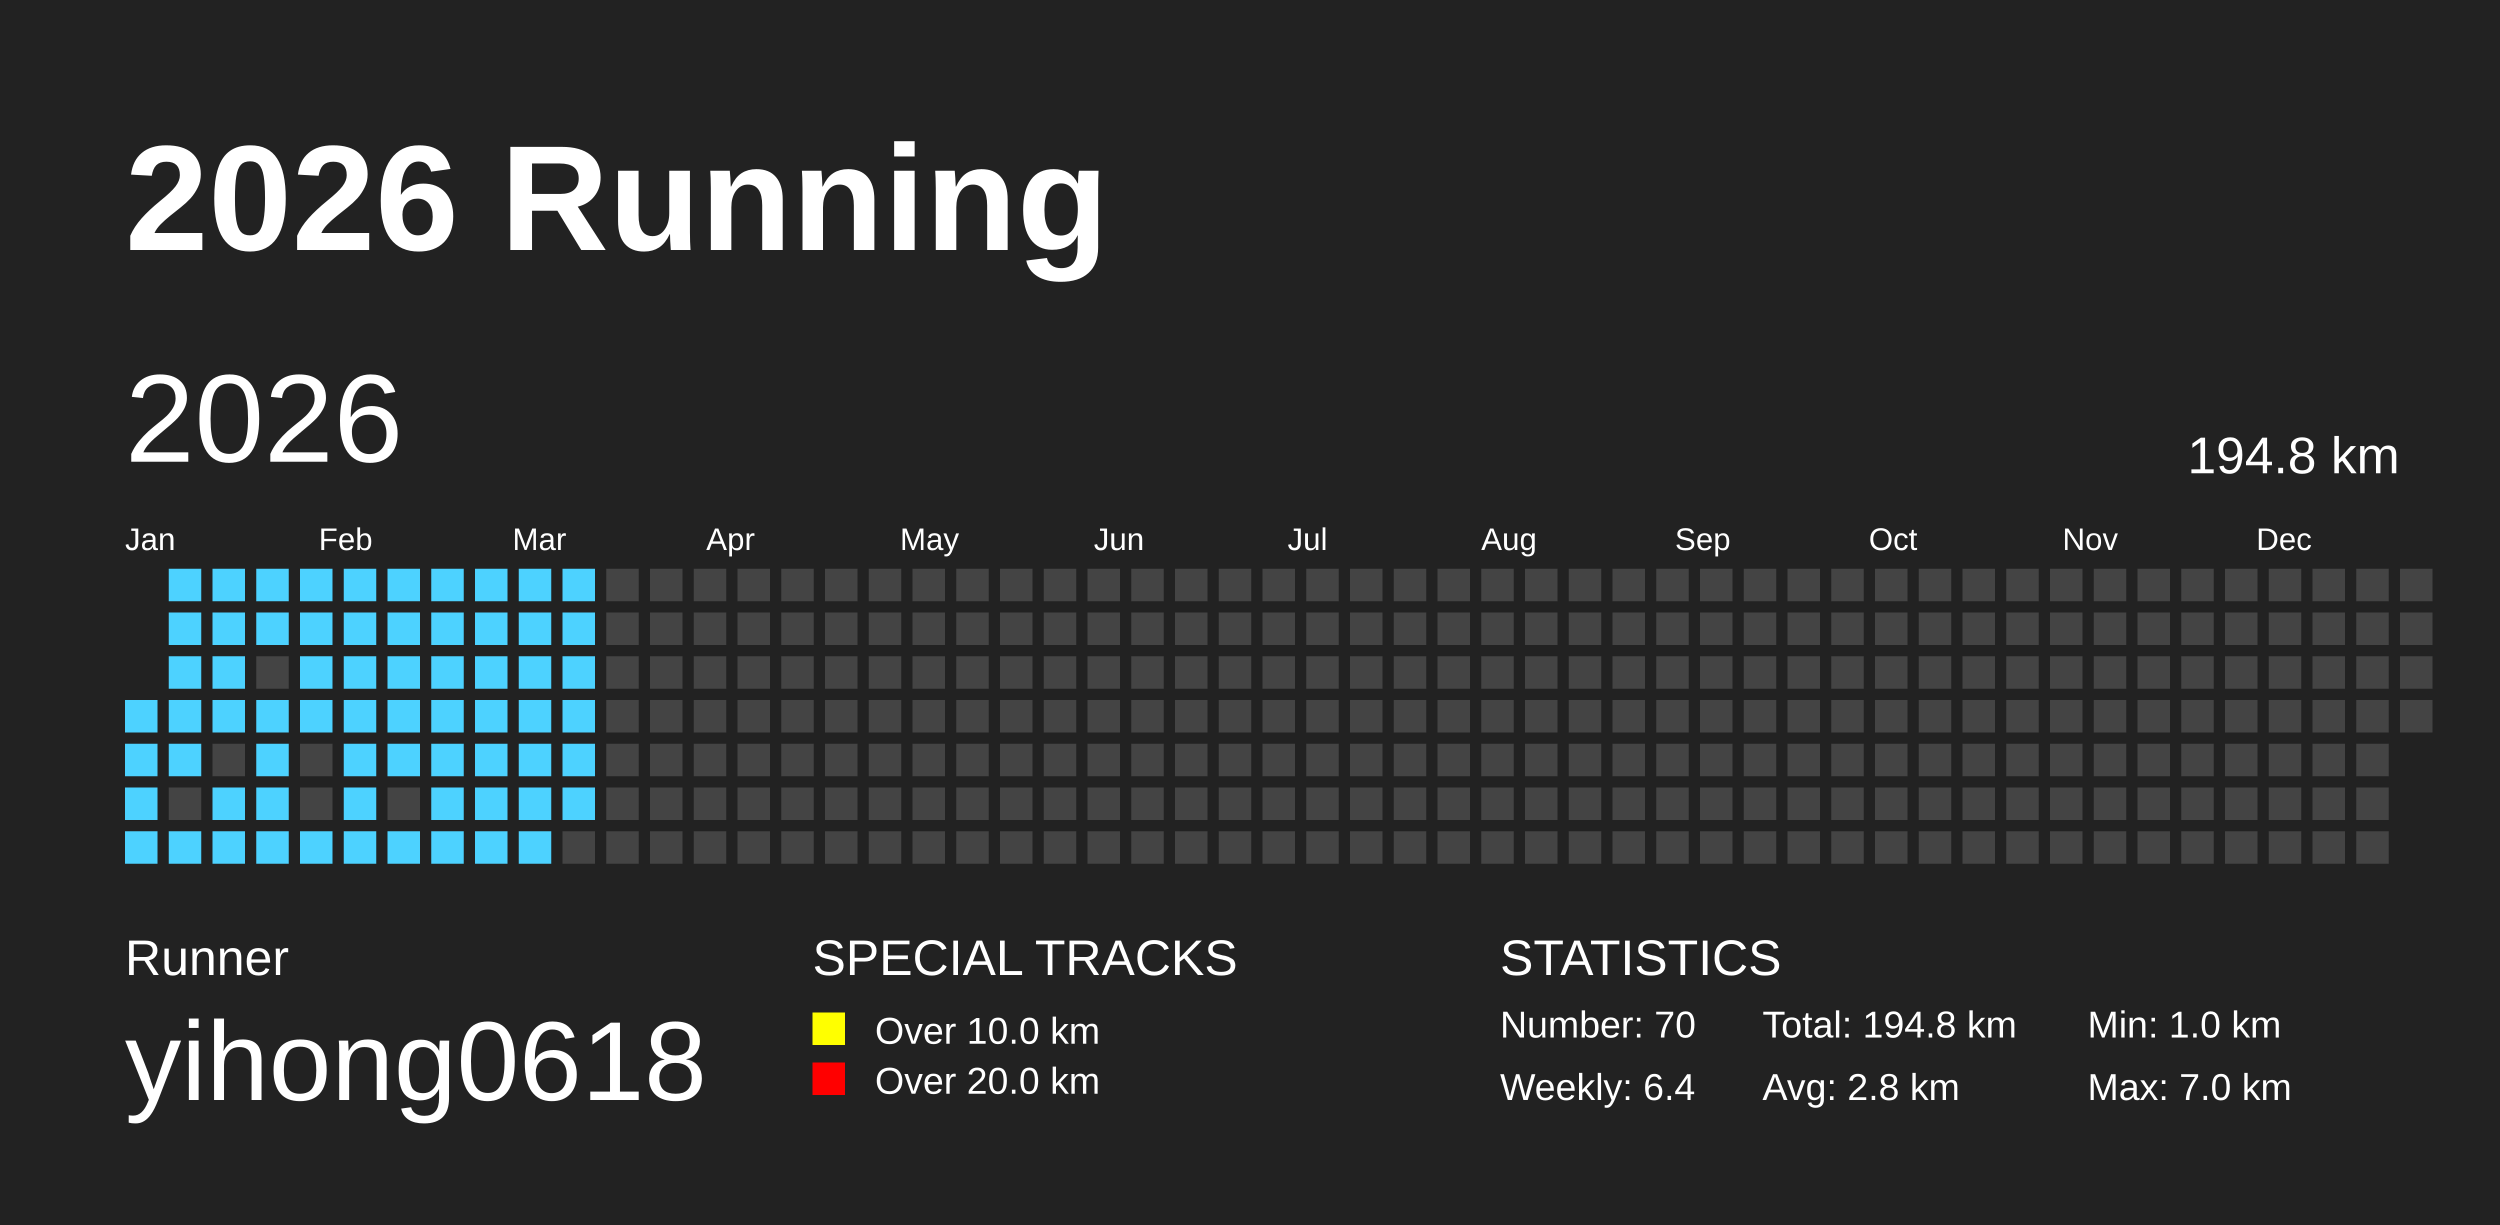
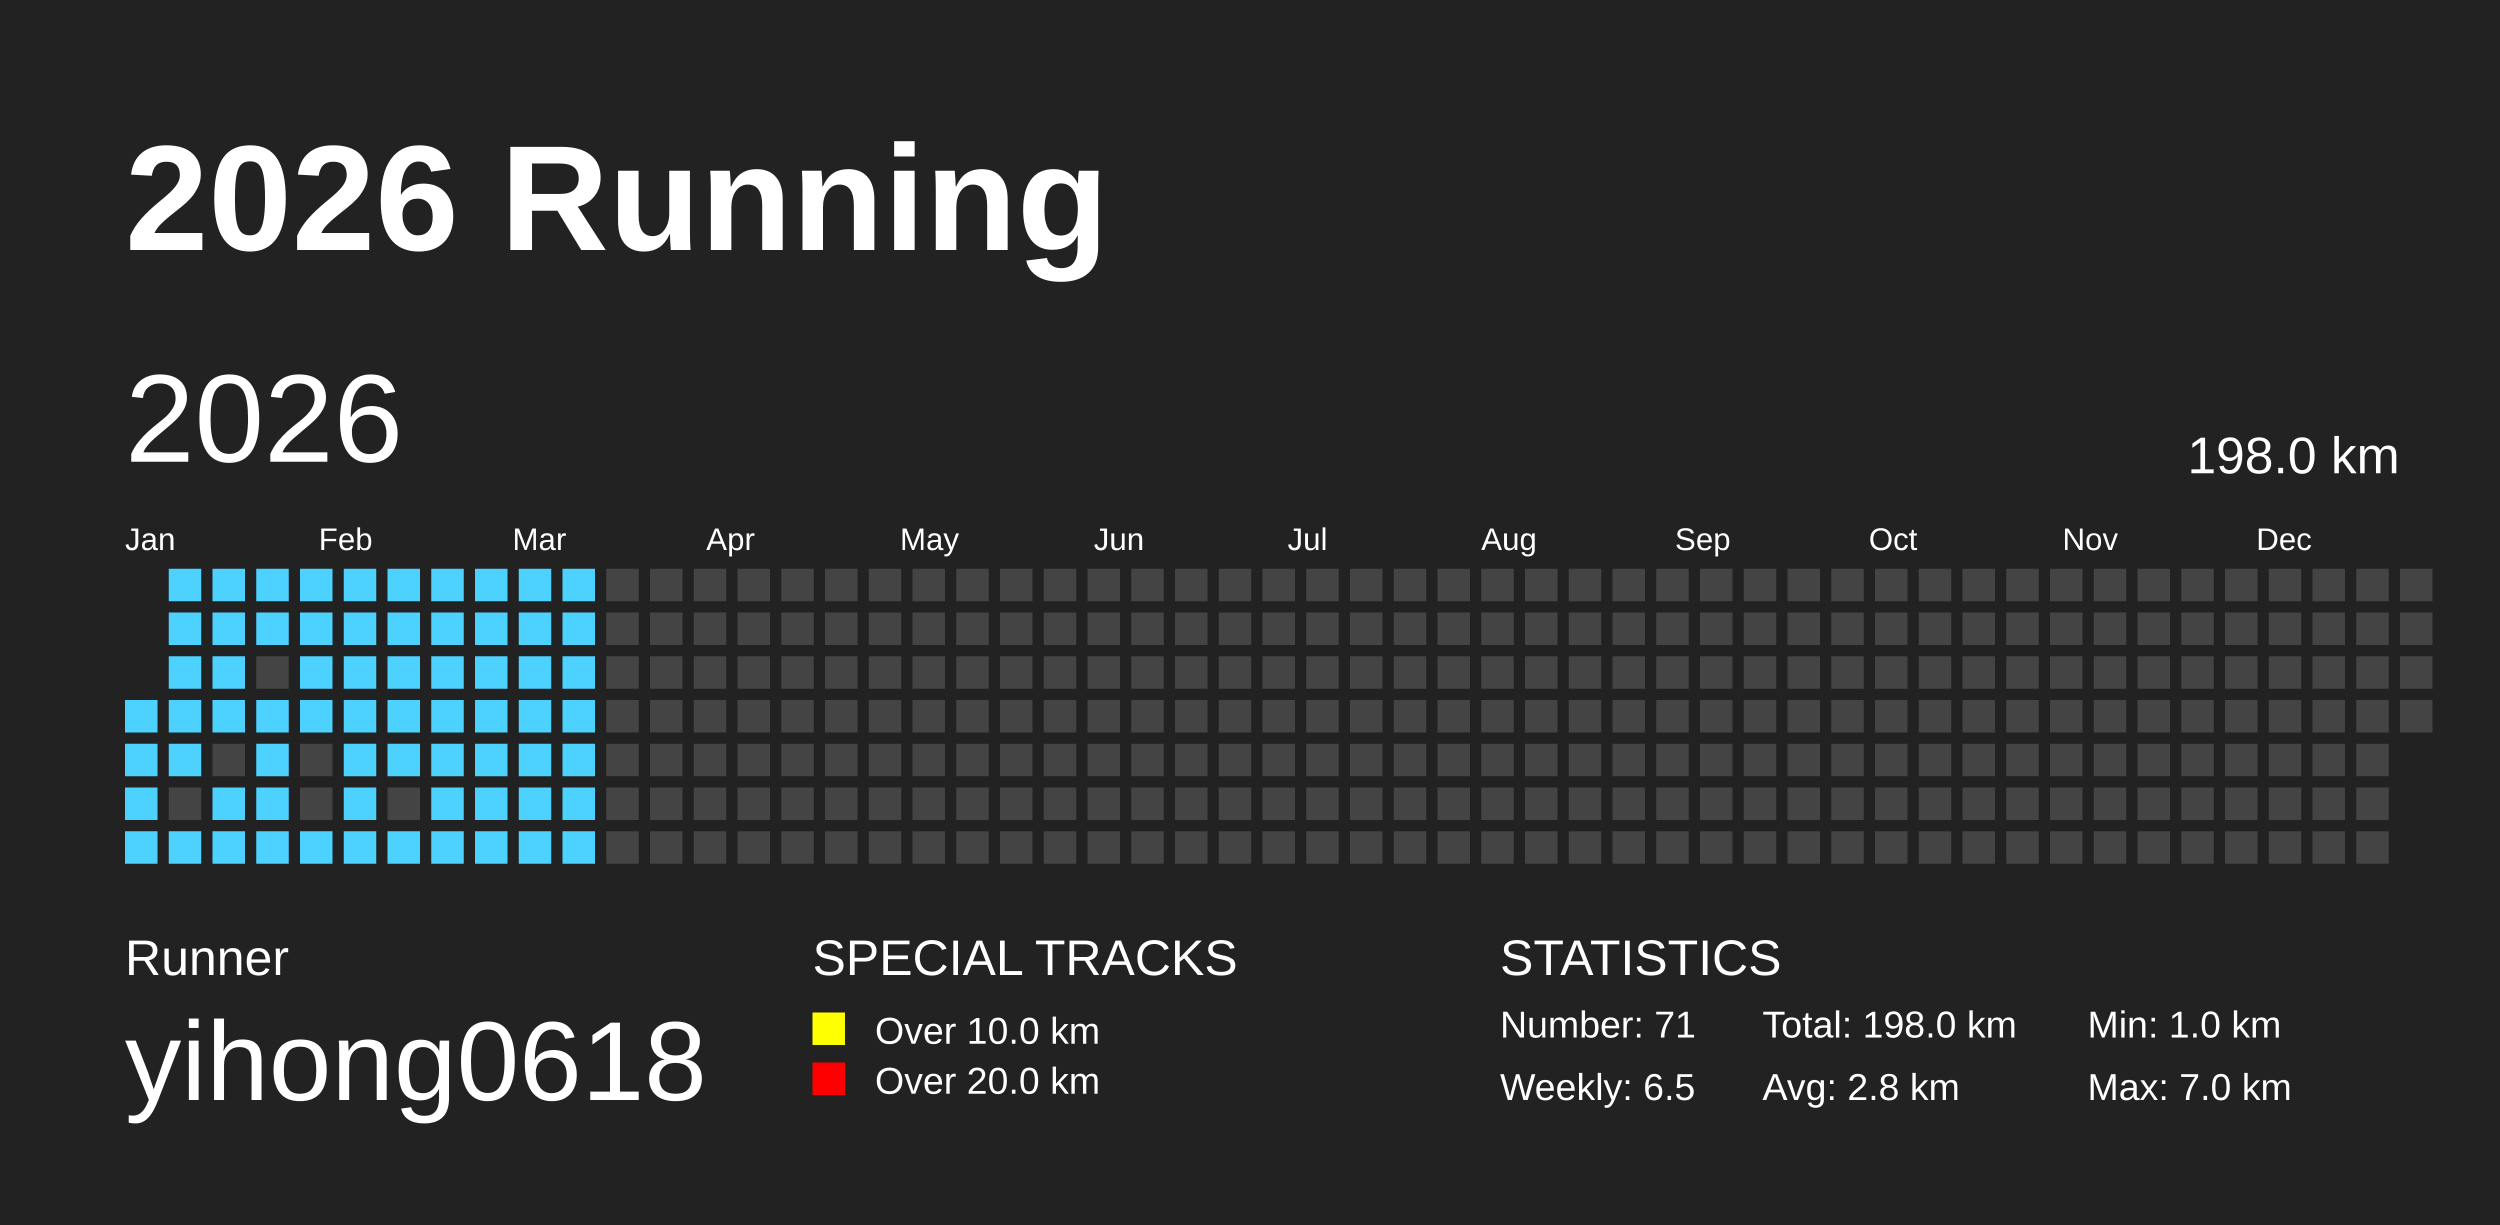
<svg xmlns="http://www.w3.org/2000/svg" baseProfile="full" height="98mm" version="1.1" viewBox="0,0,200,98" width="200mm">
  <defs />
  <rect fill="#222222" height="98" width="200" x="0" y="0" />
  <text fill="#FFFFFF" style="font-size:12px; font-family:Arial; font-weight:bold;" x="10" y="20">2026 Running</text>
  <text fill="#FFFFFF" style="font-size:4px; font-family:Arial" x="10" y="78">Runner</text>
  <text fill="#FFFFFF" style="font-size:9px; font-family:Arial" x="10" y="88">yihong0618</text>
  <text fill="#FFFFFF" style="font-size:4px; font-family:Arial" x="65" y="78">SPECIAL TRACKS</text>
  <rect fill="yellow" height="2.6" width="2.6" x="65" y="81" />
  <text fill="#FFFFFF" style="font-size:3px; font-family:Arial" x="70" y="83.5">Over 10.0 km</text>
  <rect fill="red" height="2.6" width="2.6" x="65" y="85" />
  <text fill="#FFFFFF" style="font-size:3px; font-family:Arial" x="70" y="87.5">Over 20.0 km</text>
  <text fill="#FFFFFF" style="font-size:4px; font-family:Arial" x="120" y="78">STATISTICS</text>
-   <text fill="#FFFFFF" style="font-size:3px; font-family:Arial" x="120" y="83">Number: 70</text>
-   <text fill="#FFFFFF" style="font-size:3px; font-family:Arial" x="120" y="88">Weekly: 6.4</text>
-   <text fill="#FFFFFF" style="font-size:3px; font-family:Arial" x="141" y="83">Total: 194.8 km</text>
+   <text fill="#FFFFFF" style="font-size:3px; font-family:Arial" x="120" y="83">Number: 71</text>
+   <text fill="#FFFFFF" style="font-size:3px; font-family:Arial" x="120" y="88">Weekly: 6.5</text>
+   <text fill="#FFFFFF" style="font-size:3px; font-family:Arial" x="141" y="83">Total: 198.0 km</text>
  <text fill="#FFFFFF" style="font-size:3px; font-family:Arial" x="141" y="88">Avg: 2.8 km</text>
  <text fill="#FFFFFF" style="font-size:3px; font-family:Arial" x="167" y="83">Min: 1.0 km</text>
  <text fill="#FFFFFF" style="font-size:3px; font-family:Arial" x="167" y="88">Max: 7.0 km</text>
  <text dominant-baseline="hanging" fill="#FFFFFF" style="font-size:10.0px; font-family:Arial;" x="10" y="30">2026</text>
-   <text dominant-baseline="hanging" fill="#FFFFFF" style="font-size:4.125px; font-family:Arial;" x="175" y="35">194.8 km</text>
+   <text dominant-baseline="hanging" fill="#FFFFFF" style="font-size:4.125px; font-family:Arial;" x="175" y="35">198.0 km</text>
  <text fill="#FFFFFF" style="font-size:2.5px; font-family:Arial" x="10.0" y="44">Jan</text>
  <text fill="#FFFFFF" style="font-size:2.5px; font-family:Arial" x="25.5" y="44">Feb</text>
  <text fill="#FFFFFF" style="font-size:2.5px; font-family:Arial" x="41.0" y="44">Mar</text>
  <text fill="#FFFFFF" style="font-size:2.5px; font-family:Arial" x="56.5" y="44">Apr</text>
  <text fill="#FFFFFF" style="font-size:2.5px; font-family:Arial" x="72.0" y="44">May</text>
  <text fill="#FFFFFF" style="font-size:2.5px; font-family:Arial" x="87.5" y="44">Jun</text>
  <text fill="#FFFFFF" style="font-size:2.5px; font-family:Arial" x="103.0" y="44">Jul</text>
  <text fill="#FFFFFF" style="font-size:2.5px; font-family:Arial" x="118.5" y="44">Aug</text>
  <text fill="#FFFFFF" style="font-size:2.5px; font-family:Arial" x="134.0" y="44">Sep</text>
  <text fill="#FFFFFF" style="font-size:2.5px; font-family:Arial" x="149.5" y="44">Oct</text>
  <text fill="#FFFFFF" style="font-size:2.5px; font-family:Arial" x="165.0" y="44">Nov</text>
  <text fill="#FFFFFF" style="font-size:2.5px; font-family:Arial" x="180.5" y="44">Dec</text>
  <rect fill="#4DD2FF" height="2.6" width="2.6" x="10.0" y="56.0" />
  <rect fill="#4DD2FF" height="2.6" width="2.6" x="10.0" y="59.5" />
  <rect fill="#4DD2FF" height="2.6" width="2.6" x="10.0" y="63.0" />
  <rect fill="#4DD2FF" height="2.6" width="2.6" x="10.0" y="66.5" />
  <rect fill="#4DD2FF" height="2.6" width="2.6" x="13.5" y="45.5" />
  <rect fill="#4DD2FF" height="2.6" width="2.6" x="13.5" y="49.0" />
  <rect fill="#4DD2FF" height="2.6" width="2.6" x="13.5" y="52.5" />
  <rect fill="#4DD2FF" height="2.6" width="2.6" x="13.5" y="56.0" />
  <rect fill="#4DD2FF" height="2.6" width="2.6" x="13.5" y="59.5" />
  <rect fill="#444444" height="2.6" width="2.6" x="13.5" y="63.0" />
  <rect fill="#4DD2FF" height="2.6" width="2.6" x="13.5" y="66.5" />
  <rect fill="#4DD2FF" height="2.6" width="2.6" x="17.0" y="45.5" />
  <rect fill="#4DD2FF" height="2.6" width="2.6" x="17.0" y="49.0" />
  <rect fill="#4DD2FF" height="2.6" width="2.6" x="17.0" y="52.5" />
  <rect fill="#4DD2FF" height="2.6" width="2.6" x="17.0" y="56.0" />
  <rect fill="#444444" height="2.6" width="2.6" x="17.0" y="59.5" />
  <rect fill="#4DD2FF" height="2.6" width="2.6" x="17.0" y="63.0" />
  <rect fill="#4DD2FF" height="2.6" width="2.6" x="17.0" y="66.5" />
  <rect fill="#4DD2FF" height="2.6" width="2.6" x="20.5" y="45.5" />
  <rect fill="#4DD2FF" height="2.6" width="2.6" x="20.5" y="49.0" />
  <rect fill="#444444" height="2.6" width="2.6" x="20.5" y="52.5" />
  <rect fill="#4DD2FF" height="2.6" width="2.6" x="20.5" y="56.0" />
  <rect fill="#4DD2FF" height="2.6" width="2.6" x="20.5" y="59.5" />
  <rect fill="#4DD2FF" height="2.6" width="2.6" x="20.5" y="63.0" />
  <rect fill="#4DD2FF" height="2.6" width="2.6" x="20.5" y="66.5" />
  <rect fill="#4DD2FF" height="2.6" width="2.6" x="24.0" y="45.5" />
  <rect fill="#4DD2FF" height="2.6" width="2.6" x="24.0" y="49.0" />
  <rect fill="#4DD2FF" height="2.6" width="2.6" x="24.0" y="52.5" />
  <rect fill="#4DD2FF" height="2.6" width="2.6" x="24.0" y="56.0" />
  <rect fill="#444444" height="2.6" width="2.6" x="24.0" y="59.5" />
  <rect fill="#444444" height="2.6" width="2.6" x="24.0" y="63.0" />
  <rect fill="#4DD2FF" height="2.6" width="2.6" x="24.0" y="66.5" />
  <rect fill="#4DD2FF" height="2.6" width="2.6" x="27.5" y="45.5" />
  <rect fill="#4DD2FF" height="2.6" width="2.6" x="27.5" y="49.0" />
  <rect fill="#4DD2FF" height="2.6" width="2.6" x="27.5" y="52.5" />
  <rect fill="#4DD2FF" height="2.6" width="2.6" x="27.5" y="56.0" />
  <rect fill="#4DD2FF" height="2.6" width="2.6" x="27.5" y="59.5" />
  <rect fill="#4DD2FF" height="2.6" width="2.6" x="27.5" y="63.0" />
  <rect fill="#4DD2FF" height="2.6" width="2.6" x="27.5" y="66.5" />
  <rect fill="#4DD2FF" height="2.6" width="2.6" x="31.0" y="45.5" />
  <rect fill="#4DD2FF" height="2.6" width="2.6" x="31.0" y="49.0" />
  <rect fill="#4DD2FF" height="2.6" width="2.6" x="31.0" y="52.5" />
  <rect fill="#4DD2FF" height="2.6" width="2.6" x="31.0" y="56.0" />
  <rect fill="#4DD2FF" height="2.6" width="2.6" x="31.0" y="59.5" />
  <rect fill="#444444" height="2.6" width="2.6" x="31.0" y="63.0" />
  <rect fill="#4DD2FF" height="2.6" width="2.6" x="31.0" y="66.5" />
  <rect fill="#4DD2FF" height="2.6" width="2.6" x="34.5" y="45.5" />
  <rect fill="#4DD2FF" height="2.6" width="2.6" x="34.5" y="49.0" />
  <rect fill="#4DD2FF" height="2.6" width="2.6" x="34.5" y="52.5" />
  <rect fill="#4DD2FF" height="2.6" width="2.6" x="34.5" y="56.0" />
  <rect fill="#4DD2FF" height="2.6" width="2.6" x="34.5" y="59.5" />
  <rect fill="#4DD2FF" height="2.6" width="2.6" x="34.5" y="63.0" />
  <rect fill="#4DD2FF" height="2.6" width="2.6" x="34.5" y="66.5" />
  <rect fill="#4DD2FF" height="2.6" width="2.6" x="38.0" y="45.5" />
  <rect fill="#4DD2FF" height="2.6" width="2.6" x="38.0" y="49.0" />
  <rect fill="#4DD2FF" height="2.6" width="2.6" x="38.0" y="52.5" />
  <rect fill="#4DD2FF" height="2.6" width="2.6" x="38.0" y="56.0" />
  <rect fill="#4DD2FF" height="2.6" width="2.6" x="38.0" y="59.5" />
  <rect fill="#4DD2FF" height="2.6" width="2.6" x="38.0" y="63.0" />
  <rect fill="#4DD2FF" height="2.6" width="2.6" x="38.0" y="66.5" />
  <rect fill="#4DD2FF" height="2.6" width="2.6" x="41.5" y="45.5" />
  <rect fill="#4DD2FF" height="2.6" width="2.6" x="41.5" y="49.0" />
  <rect fill="#4DD2FF" height="2.6" width="2.6" x="41.5" y="52.5" />
  <rect fill="#4DD2FF" height="2.6" width="2.6" x="41.5" y="56.0" />
  <rect fill="#4DD2FF" height="2.6" width="2.6" x="41.5" y="59.5" />
  <rect fill="#4DD2FF" height="2.6" width="2.6" x="41.5" y="63.0" />
  <rect fill="#4DD2FF" height="2.6" width="2.6" x="41.5" y="66.5" />
  <rect fill="#4DD2FF" height="2.6" width="2.6" x="45.0" y="45.5" />
  <rect fill="#4DD2FF" height="2.6" width="2.6" x="45.0" y="49.0" />
  <rect fill="#4DD2FF" height="2.6" width="2.6" x="45.0" y="52.5" />
  <rect fill="#4DD2FF" height="2.6" width="2.6" x="45.0" y="56.0" />
  <rect fill="#4DD2FF" height="2.6" width="2.6" x="45.0" y="59.5" />
  <rect fill="#4DD2FF" height="2.6" width="2.6" x="45.0" y="63.0" />
-   <rect fill="#444444" height="2.6" width="2.6" x="45.0" y="66.5" />
+   <rect fill="#4DD2FF" height="2.6" width="2.6" x="45.0" y="66.5" />
  <rect fill="#444444" height="2.6" width="2.6" x="48.5" y="45.5" />
  <rect fill="#444444" height="2.6" width="2.6" x="48.5" y="49.0" />
  <rect fill="#444444" height="2.6" width="2.6" x="48.5" y="52.5" />
  <rect fill="#444444" height="2.6" width="2.6" x="48.5" y="56.0" />
  <rect fill="#444444" height="2.6" width="2.6" x="48.5" y="59.5" />
  <rect fill="#444444" height="2.6" width="2.6" x="48.5" y="63.0" />
  <rect fill="#444444" height="2.6" width="2.6" x="48.5" y="66.5" />
  <rect fill="#444444" height="2.6" width="2.6" x="52.0" y="45.5" />
  <rect fill="#444444" height="2.6" width="2.6" x="52.0" y="49.0" />
  <rect fill="#444444" height="2.6" width="2.6" x="52.0" y="52.5" />
  <rect fill="#444444" height="2.6" width="2.6" x="52.0" y="56.0" />
  <rect fill="#444444" height="2.6" width="2.6" x="52.0" y="59.5" />
  <rect fill="#444444" height="2.6" width="2.6" x="52.0" y="63.0" />
  <rect fill="#444444" height="2.6" width="2.6" x="52.0" y="66.5" />
  <rect fill="#444444" height="2.6" width="2.6" x="55.5" y="45.5" />
  <rect fill="#444444" height="2.6" width="2.6" x="55.5" y="49.0" />
  <rect fill="#444444" height="2.6" width="2.6" x="55.5" y="52.5" />
  <rect fill="#444444" height="2.6" width="2.6" x="55.5" y="56.0" />
  <rect fill="#444444" height="2.6" width="2.6" x="55.5" y="59.5" />
  <rect fill="#444444" height="2.6" width="2.6" x="55.5" y="63.0" />
  <rect fill="#444444" height="2.6" width="2.6" x="55.5" y="66.5" />
  <rect fill="#444444" height="2.6" width="2.6" x="59.0" y="45.5" />
  <rect fill="#444444" height="2.6" width="2.6" x="59.0" y="49.0" />
  <rect fill="#444444" height="2.6" width="2.6" x="59.0" y="52.5" />
  <rect fill="#444444" height="2.6" width="2.6" x="59.0" y="56.0" />
  <rect fill="#444444" height="2.6" width="2.6" x="59.0" y="59.5" />
  <rect fill="#444444" height="2.6" width="2.6" x="59.0" y="63.0" />
  <rect fill="#444444" height="2.6" width="2.6" x="59.0" y="66.5" />
  <rect fill="#444444" height="2.6" width="2.6" x="62.5" y="45.5" />
  <rect fill="#444444" height="2.6" width="2.6" x="62.5" y="49.0" />
  <rect fill="#444444" height="2.6" width="2.6" x="62.5" y="52.5" />
  <rect fill="#444444" height="2.6" width="2.6" x="62.5" y="56.0" />
  <rect fill="#444444" height="2.6" width="2.6" x="62.5" y="59.5" />
  <rect fill="#444444" height="2.6" width="2.6" x="62.5" y="63.0" />
  <rect fill="#444444" height="2.6" width="2.6" x="62.5" y="66.5" />
  <rect fill="#444444" height="2.6" width="2.6" x="66.0" y="45.5" />
  <rect fill="#444444" height="2.6" width="2.6" x="66.0" y="49.0" />
  <rect fill="#444444" height="2.6" width="2.6" x="66.0" y="52.5" />
  <rect fill="#444444" height="2.6" width="2.6" x="66.0" y="56.0" />
  <rect fill="#444444" height="2.6" width="2.6" x="66.0" y="59.5" />
  <rect fill="#444444" height="2.6" width="2.6" x="66.0" y="63.0" />
  <rect fill="#444444" height="2.6" width="2.6" x="66.0" y="66.5" />
  <rect fill="#444444" height="2.6" width="2.6" x="69.5" y="45.5" />
  <rect fill="#444444" height="2.6" width="2.6" x="69.5" y="49.0" />
  <rect fill="#444444" height="2.6" width="2.6" x="69.5" y="52.5" />
  <rect fill="#444444" height="2.6" width="2.6" x="69.5" y="56.0" />
  <rect fill="#444444" height="2.6" width="2.6" x="69.5" y="59.5" />
  <rect fill="#444444" height="2.6" width="2.6" x="69.5" y="63.0" />
  <rect fill="#444444" height="2.6" width="2.6" x="69.5" y="66.5" />
  <rect fill="#444444" height="2.6" width="2.6" x="73.0" y="45.5" />
  <rect fill="#444444" height="2.6" width="2.6" x="73.0" y="49.0" />
  <rect fill="#444444" height="2.6" width="2.6" x="73.0" y="52.5" />
  <rect fill="#444444" height="2.6" width="2.6" x="73.0" y="56.0" />
  <rect fill="#444444" height="2.6" width="2.6" x="73.0" y="59.5" />
  <rect fill="#444444" height="2.6" width="2.6" x="73.0" y="63.0" />
  <rect fill="#444444" height="2.6" width="2.6" x="73.0" y="66.5" />
  <rect fill="#444444" height="2.6" width="2.6" x="76.5" y="45.5" />
  <rect fill="#444444" height="2.6" width="2.6" x="76.5" y="49.0" />
  <rect fill="#444444" height="2.6" width="2.6" x="76.5" y="52.5" />
  <rect fill="#444444" height="2.6" width="2.6" x="76.5" y="56.0" />
  <rect fill="#444444" height="2.6" width="2.6" x="76.5" y="59.5" />
  <rect fill="#444444" height="2.6" width="2.6" x="76.5" y="63.0" />
  <rect fill="#444444" height="2.6" width="2.6" x="76.5" y="66.5" />
  <rect fill="#444444" height="2.6" width="2.6" x="80.0" y="45.5" />
  <rect fill="#444444" height="2.6" width="2.6" x="80.0" y="49.0" />
  <rect fill="#444444" height="2.6" width="2.6" x="80.0" y="52.5" />
  <rect fill="#444444" height="2.6" width="2.6" x="80.0" y="56.0" />
  <rect fill="#444444" height="2.6" width="2.6" x="80.0" y="59.5" />
  <rect fill="#444444" height="2.6" width="2.6" x="80.0" y="63.0" />
  <rect fill="#444444" height="2.6" width="2.6" x="80.0" y="66.5" />
  <rect fill="#444444" height="2.6" width="2.6" x="83.5" y="45.5" />
  <rect fill="#444444" height="2.6" width="2.6" x="83.5" y="49.0" />
  <rect fill="#444444" height="2.6" width="2.6" x="83.5" y="52.5" />
  <rect fill="#444444" height="2.6" width="2.6" x="83.5" y="56.0" />
  <rect fill="#444444" height="2.6" width="2.6" x="83.5" y="59.5" />
  <rect fill="#444444" height="2.6" width="2.6" x="83.5" y="63.0" />
  <rect fill="#444444" height="2.6" width="2.6" x="83.5" y="66.5" />
  <rect fill="#444444" height="2.6" width="2.6" x="87.0" y="45.5" />
  <rect fill="#444444" height="2.6" width="2.6" x="87.0" y="49.0" />
  <rect fill="#444444" height="2.6" width="2.6" x="87.0" y="52.5" />
  <rect fill="#444444" height="2.6" width="2.6" x="87.0" y="56.0" />
  <rect fill="#444444" height="2.6" width="2.6" x="87.0" y="59.5" />
  <rect fill="#444444" height="2.6" width="2.6" x="87.0" y="63.0" />
  <rect fill="#444444" height="2.6" width="2.6" x="87.0" y="66.5" />
  <rect fill="#444444" height="2.6" width="2.6" x="90.5" y="45.5" />
  <rect fill="#444444" height="2.6" width="2.6" x="90.5" y="49.0" />
  <rect fill="#444444" height="2.6" width="2.6" x="90.5" y="52.5" />
  <rect fill="#444444" height="2.6" width="2.6" x="90.5" y="56.0" />
  <rect fill="#444444" height="2.6" width="2.6" x="90.5" y="59.5" />
  <rect fill="#444444" height="2.6" width="2.6" x="90.5" y="63.0" />
  <rect fill="#444444" height="2.6" width="2.6" x="90.5" y="66.5" />
  <rect fill="#444444" height="2.6" width="2.6" x="94.0" y="45.5" />
  <rect fill="#444444" height="2.6" width="2.6" x="94.0" y="49.0" />
  <rect fill="#444444" height="2.6" width="2.6" x="94.0" y="52.5" />
  <rect fill="#444444" height="2.6" width="2.6" x="94.0" y="56.0" />
  <rect fill="#444444" height="2.6" width="2.6" x="94.0" y="59.5" />
  <rect fill="#444444" height="2.6" width="2.6" x="94.0" y="63.0" />
  <rect fill="#444444" height="2.6" width="2.6" x="94.0" y="66.5" />
  <rect fill="#444444" height="2.6" width="2.6" x="97.5" y="45.5" />
  <rect fill="#444444" height="2.6" width="2.6" x="97.5" y="49.0" />
  <rect fill="#444444" height="2.6" width="2.6" x="97.5" y="52.5" />
  <rect fill="#444444" height="2.6" width="2.6" x="97.5" y="56.0" />
  <rect fill="#444444" height="2.6" width="2.6" x="97.5" y="59.5" />
  <rect fill="#444444" height="2.6" width="2.6" x="97.5" y="63.0" />
  <rect fill="#444444" height="2.6" width="2.6" x="97.5" y="66.5" />
  <rect fill="#444444" height="2.6" width="2.6" x="101.0" y="45.5" />
  <rect fill="#444444" height="2.6" width="2.6" x="101.0" y="49.0" />
  <rect fill="#444444" height="2.6" width="2.6" x="101.0" y="52.5" />
  <rect fill="#444444" height="2.6" width="2.6" x="101.0" y="56.0" />
  <rect fill="#444444" height="2.6" width="2.6" x="101.0" y="59.5" />
  <rect fill="#444444" height="2.6" width="2.6" x="101.0" y="63.0" />
  <rect fill="#444444" height="2.6" width="2.6" x="101.0" y="66.5" />
  <rect fill="#444444" height="2.6" width="2.6" x="104.5" y="45.5" />
  <rect fill="#444444" height="2.6" width="2.6" x="104.5" y="49.0" />
  <rect fill="#444444" height="2.6" width="2.6" x="104.5" y="52.5" />
  <rect fill="#444444" height="2.6" width="2.6" x="104.5" y="56.0" />
  <rect fill="#444444" height="2.6" width="2.6" x="104.5" y="59.5" />
  <rect fill="#444444" height="2.6" width="2.6" x="104.5" y="63.0" />
  <rect fill="#444444" height="2.6" width="2.6" x="104.5" y="66.5" />
  <rect fill="#444444" height="2.6" width="2.6" x="108.0" y="45.5" />
  <rect fill="#444444" height="2.6" width="2.6" x="108.0" y="49.0" />
  <rect fill="#444444" height="2.6" width="2.6" x="108.0" y="52.5" />
  <rect fill="#444444" height="2.6" width="2.6" x="108.0" y="56.0" />
  <rect fill="#444444" height="2.6" width="2.6" x="108.0" y="59.5" />
  <rect fill="#444444" height="2.6" width="2.6" x="108.0" y="63.0" />
  <rect fill="#444444" height="2.6" width="2.6" x="108.0" y="66.5" />
  <rect fill="#444444" height="2.6" width="2.6" x="111.5" y="45.5" />
  <rect fill="#444444" height="2.6" width="2.6" x="111.5" y="49.0" />
  <rect fill="#444444" height="2.6" width="2.6" x="111.5" y="52.5" />
  <rect fill="#444444" height="2.6" width="2.6" x="111.5" y="56.0" />
  <rect fill="#444444" height="2.6" width="2.6" x="111.5" y="59.5" />
  <rect fill="#444444" height="2.6" width="2.6" x="111.5" y="63.0" />
  <rect fill="#444444" height="2.6" width="2.6" x="111.5" y="66.5" />
  <rect fill="#444444" height="2.6" width="2.6" x="115.0" y="45.5" />
  <rect fill="#444444" height="2.6" width="2.6" x="115.0" y="49.0" />
  <rect fill="#444444" height="2.6" width="2.6" x="115.0" y="52.5" />
  <rect fill="#444444" height="2.6" width="2.6" x="115.0" y="56.0" />
  <rect fill="#444444" height="2.6" width="2.6" x="115.0" y="59.5" />
  <rect fill="#444444" height="2.6" width="2.6" x="115.0" y="63.0" />
  <rect fill="#444444" height="2.6" width="2.6" x="115.0" y="66.5" />
  <rect fill="#444444" height="2.6" width="2.6" x="118.5" y="45.5" />
  <rect fill="#444444" height="2.6" width="2.6" x="118.5" y="49.0" />
  <rect fill="#444444" height="2.6" width="2.6" x="118.5" y="52.5" />
  <rect fill="#444444" height="2.6" width="2.6" x="118.5" y="56.0" />
  <rect fill="#444444" height="2.6" width="2.6" x="118.5" y="59.5" />
  <rect fill="#444444" height="2.6" width="2.6" x="118.5" y="63.0" />
  <rect fill="#444444" height="2.6" width="2.6" x="118.5" y="66.5" />
  <rect fill="#444444" height="2.6" width="2.6" x="122.0" y="45.5" />
  <rect fill="#444444" height="2.6" width="2.6" x="122.0" y="49.0" />
  <rect fill="#444444" height="2.6" width="2.6" x="122.0" y="52.5" />
  <rect fill="#444444" height="2.6" width="2.6" x="122.0" y="56.0" />
  <rect fill="#444444" height="2.6" width="2.6" x="122.0" y="59.5" />
  <rect fill="#444444" height="2.6" width="2.6" x="122.0" y="63.0" />
  <rect fill="#444444" height="2.6" width="2.6" x="122.0" y="66.5" />
  <rect fill="#444444" height="2.6" width="2.6" x="125.5" y="45.5" />
  <rect fill="#444444" height="2.6" width="2.6" x="125.5" y="49.0" />
  <rect fill="#444444" height="2.6" width="2.6" x="125.5" y="52.5" />
  <rect fill="#444444" height="2.6" width="2.6" x="125.5" y="56.0" />
  <rect fill="#444444" height="2.6" width="2.6" x="125.5" y="59.5" />
  <rect fill="#444444" height="2.6" width="2.6" x="125.5" y="63.0" />
  <rect fill="#444444" height="2.6" width="2.6" x="125.5" y="66.5" />
  <rect fill="#444444" height="2.6" width="2.6" x="129.0" y="45.5" />
  <rect fill="#444444" height="2.6" width="2.6" x="129.0" y="49.0" />
  <rect fill="#444444" height="2.6" width="2.6" x="129.0" y="52.5" />
  <rect fill="#444444" height="2.6" width="2.6" x="129.0" y="56.0" />
  <rect fill="#444444" height="2.6" width="2.6" x="129.0" y="59.5" />
  <rect fill="#444444" height="2.6" width="2.6" x="129.0" y="63.0" />
  <rect fill="#444444" height="2.6" width="2.6" x="129.0" y="66.5" />
  <rect fill="#444444" height="2.6" width="2.6" x="132.5" y="45.5" />
  <rect fill="#444444" height="2.6" width="2.6" x="132.5" y="49.0" />
  <rect fill="#444444" height="2.6" width="2.6" x="132.5" y="52.5" />
  <rect fill="#444444" height="2.6" width="2.6" x="132.5" y="56.0" />
  <rect fill="#444444" height="2.6" width="2.6" x="132.5" y="59.5" />
  <rect fill="#444444" height="2.6" width="2.6" x="132.5" y="63.0" />
  <rect fill="#444444" height="2.6" width="2.6" x="132.5" y="66.5" />
  <rect fill="#444444" height="2.6" width="2.6" x="136.0" y="45.5" />
  <rect fill="#444444" height="2.6" width="2.6" x="136.0" y="49.0" />
  <rect fill="#444444" height="2.6" width="2.6" x="136.0" y="52.5" />
  <rect fill="#444444" height="2.6" width="2.6" x="136.0" y="56.0" />
  <rect fill="#444444" height="2.6" width="2.6" x="136.0" y="59.5" />
  <rect fill="#444444" height="2.6" width="2.6" x="136.0" y="63.0" />
  <rect fill="#444444" height="2.6" width="2.6" x="136.0" y="66.5" />
  <rect fill="#444444" height="2.6" width="2.6" x="139.5" y="45.5" />
  <rect fill="#444444" height="2.6" width="2.6" x="139.5" y="49.0" />
  <rect fill="#444444" height="2.6" width="2.6" x="139.5" y="52.5" />
  <rect fill="#444444" height="2.6" width="2.6" x="139.5" y="56.0" />
  <rect fill="#444444" height="2.6" width="2.6" x="139.5" y="59.5" />
  <rect fill="#444444" height="2.6" width="2.6" x="139.5" y="63.0" />
  <rect fill="#444444" height="2.6" width="2.6" x="139.5" y="66.5" />
  <rect fill="#444444" height="2.6" width="2.6" x="143.0" y="45.5" />
  <rect fill="#444444" height="2.6" width="2.6" x="143.0" y="49.0" />
  <rect fill="#444444" height="2.6" width="2.6" x="143.0" y="52.5" />
  <rect fill="#444444" height="2.6" width="2.6" x="143.0" y="56.0" />
  <rect fill="#444444" height="2.6" width="2.6" x="143.0" y="59.5" />
  <rect fill="#444444" height="2.6" width="2.6" x="143.0" y="63.0" />
  <rect fill="#444444" height="2.6" width="2.6" x="143.0" y="66.5" />
  <rect fill="#444444" height="2.6" width="2.6" x="146.5" y="45.5" />
  <rect fill="#444444" height="2.6" width="2.6" x="146.5" y="49.0" />
  <rect fill="#444444" height="2.6" width="2.6" x="146.5" y="52.5" />
  <rect fill="#444444" height="2.6" width="2.6" x="146.5" y="56.0" />
  <rect fill="#444444" height="2.6" width="2.6" x="146.5" y="59.5" />
  <rect fill="#444444" height="2.6" width="2.6" x="146.5" y="63.0" />
  <rect fill="#444444" height="2.6" width="2.6" x="146.5" y="66.5" />
  <rect fill="#444444" height="2.6" width="2.6" x="150.0" y="45.5" />
  <rect fill="#444444" height="2.6" width="2.6" x="150.0" y="49.0" />
  <rect fill="#444444" height="2.6" width="2.6" x="150.0" y="52.5" />
  <rect fill="#444444" height="2.6" width="2.6" x="150.0" y="56.0" />
  <rect fill="#444444" height="2.6" width="2.6" x="150.0" y="59.5" />
  <rect fill="#444444" height="2.6" width="2.6" x="150.0" y="63.0" />
  <rect fill="#444444" height="2.6" width="2.6" x="150.0" y="66.5" />
  <rect fill="#444444" height="2.6" width="2.6" x="153.5" y="45.5" />
  <rect fill="#444444" height="2.6" width="2.6" x="153.5" y="49.0" />
  <rect fill="#444444" height="2.6" width="2.6" x="153.5" y="52.5" />
  <rect fill="#444444" height="2.6" width="2.6" x="153.5" y="56.0" />
  <rect fill="#444444" height="2.6" width="2.6" x="153.5" y="59.5" />
  <rect fill="#444444" height="2.6" width="2.6" x="153.5" y="63.0" />
  <rect fill="#444444" height="2.6" width="2.6" x="153.5" y="66.5" />
  <rect fill="#444444" height="2.6" width="2.6" x="157.0" y="45.5" />
  <rect fill="#444444" height="2.6" width="2.6" x="157.0" y="49.0" />
  <rect fill="#444444" height="2.6" width="2.6" x="157.0" y="52.5" />
  <rect fill="#444444" height="2.6" width="2.6" x="157.0" y="56.0" />
  <rect fill="#444444" height="2.6" width="2.6" x="157.0" y="59.5" />
  <rect fill="#444444" height="2.6" width="2.6" x="157.0" y="63.0" />
  <rect fill="#444444" height="2.6" width="2.6" x="157.0" y="66.5" />
  <rect fill="#444444" height="2.6" width="2.6" x="160.5" y="45.5" />
  <rect fill="#444444" height="2.6" width="2.6" x="160.5" y="49.0" />
  <rect fill="#444444" height="2.6" width="2.6" x="160.5" y="52.5" />
  <rect fill="#444444" height="2.6" width="2.6" x="160.5" y="56.0" />
  <rect fill="#444444" height="2.6" width="2.6" x="160.5" y="59.5" />
  <rect fill="#444444" height="2.6" width="2.6" x="160.5" y="63.0" />
  <rect fill="#444444" height="2.6" width="2.6" x="160.5" y="66.5" />
  <rect fill="#444444" height="2.6" width="2.6" x="164.0" y="45.5" />
  <rect fill="#444444" height="2.6" width="2.6" x="164.0" y="49.0" />
  <rect fill="#444444" height="2.6" width="2.6" x="164.0" y="52.5" />
  <rect fill="#444444" height="2.6" width="2.6" x="164.0" y="56.0" />
  <rect fill="#444444" height="2.6" width="2.6" x="164.0" y="59.5" />
  <rect fill="#444444" height="2.6" width="2.6" x="164.0" y="63.0" />
  <rect fill="#444444" height="2.6" width="2.6" x="164.0" y="66.5" />
  <rect fill="#444444" height="2.6" width="2.6" x="167.5" y="45.5" />
  <rect fill="#444444" height="2.6" width="2.6" x="167.5" y="49.0" />
  <rect fill="#444444" height="2.6" width="2.6" x="167.5" y="52.5" />
  <rect fill="#444444" height="2.6" width="2.6" x="167.5" y="56.0" />
  <rect fill="#444444" height="2.6" width="2.6" x="167.5" y="59.5" />
  <rect fill="#444444" height="2.6" width="2.6" x="167.5" y="63.0" />
  <rect fill="#444444" height="2.6" width="2.6" x="167.5" y="66.5" />
  <rect fill="#444444" height="2.6" width="2.6" x="171.0" y="45.5" />
  <rect fill="#444444" height="2.6" width="2.6" x="171.0" y="49.0" />
  <rect fill="#444444" height="2.6" width="2.6" x="171.0" y="52.5" />
  <rect fill="#444444" height="2.6" width="2.6" x="171.0" y="56.0" />
  <rect fill="#444444" height="2.6" width="2.6" x="171.0" y="59.5" />
  <rect fill="#444444" height="2.6" width="2.6" x="171.0" y="63.0" />
  <rect fill="#444444" height="2.6" width="2.6" x="171.0" y="66.5" />
  <rect fill="#444444" height="2.6" width="2.6" x="174.5" y="45.5" />
  <rect fill="#444444" height="2.6" width="2.6" x="174.5" y="49.0" />
  <rect fill="#444444" height="2.6" width="2.6" x="174.5" y="52.5" />
  <rect fill="#444444" height="2.6" width="2.6" x="174.5" y="56.0" />
  <rect fill="#444444" height="2.6" width="2.6" x="174.5" y="59.5" />
  <rect fill="#444444" height="2.6" width="2.6" x="174.5" y="63.0" />
  <rect fill="#444444" height="2.6" width="2.6" x="174.5" y="66.5" />
  <rect fill="#444444" height="2.6" width="2.6" x="178.0" y="45.5" />
  <rect fill="#444444" height="2.6" width="2.6" x="178.0" y="49.0" />
  <rect fill="#444444" height="2.6" width="2.6" x="178.0" y="52.5" />
  <rect fill="#444444" height="2.6" width="2.6" x="178.0" y="56.0" />
  <rect fill="#444444" height="2.6" width="2.6" x="178.0" y="59.5" />
  <rect fill="#444444" height="2.6" width="2.6" x="178.0" y="63.0" />
  <rect fill="#444444" height="2.6" width="2.6" x="178.0" y="66.5" />
  <rect fill="#444444" height="2.6" width="2.6" x="181.5" y="45.5" />
  <rect fill="#444444" height="2.6" width="2.6" x="181.5" y="49.0" />
  <rect fill="#444444" height="2.6" width="2.6" x="181.5" y="52.5" />
  <rect fill="#444444" height="2.6" width="2.6" x="181.5" y="56.0" />
  <rect fill="#444444" height="2.6" width="2.6" x="181.5" y="59.5" />
  <rect fill="#444444" height="2.6" width="2.6" x="181.5" y="63.0" />
  <rect fill="#444444" height="2.6" width="2.6" x="181.5" y="66.5" />
  <rect fill="#444444" height="2.6" width="2.6" x="185.0" y="45.5" />
  <rect fill="#444444" height="2.6" width="2.6" x="185.0" y="49.0" />
  <rect fill="#444444" height="2.6" width="2.6" x="185.0" y="52.5" />
  <rect fill="#444444" height="2.6" width="2.6" x="185.0" y="56.0" />
  <rect fill="#444444" height="2.6" width="2.6" x="185.0" y="59.5" />
  <rect fill="#444444" height="2.6" width="2.6" x="185.0" y="63.0" />
  <rect fill="#444444" height="2.6" width="2.6" x="185.0" y="66.5" />
  <rect fill="#444444" height="2.6" width="2.6" x="188.5" y="45.5" />
  <rect fill="#444444" height="2.6" width="2.6" x="188.5" y="49.0" />
  <rect fill="#444444" height="2.6" width="2.6" x="188.5" y="52.5" />
  <rect fill="#444444" height="2.6" width="2.6" x="188.5" y="56.0" />
  <rect fill="#444444" height="2.6" width="2.6" x="188.5" y="59.5" />
  <rect fill="#444444" height="2.6" width="2.6" x="188.5" y="63.0" />
  <rect fill="#444444" height="2.6" width="2.6" x="188.5" y="66.5" />
  <rect fill="#444444" height="2.6" width="2.6" x="192.0" y="45.5" />
  <rect fill="#444444" height="2.6" width="2.6" x="192.0" y="49.0" />
  <rect fill="#444444" height="2.6" width="2.6" x="192.0" y="52.5" />
  <rect fill="#444444" height="2.6" width="2.6" x="192.0" y="56.0" />
</svg>
